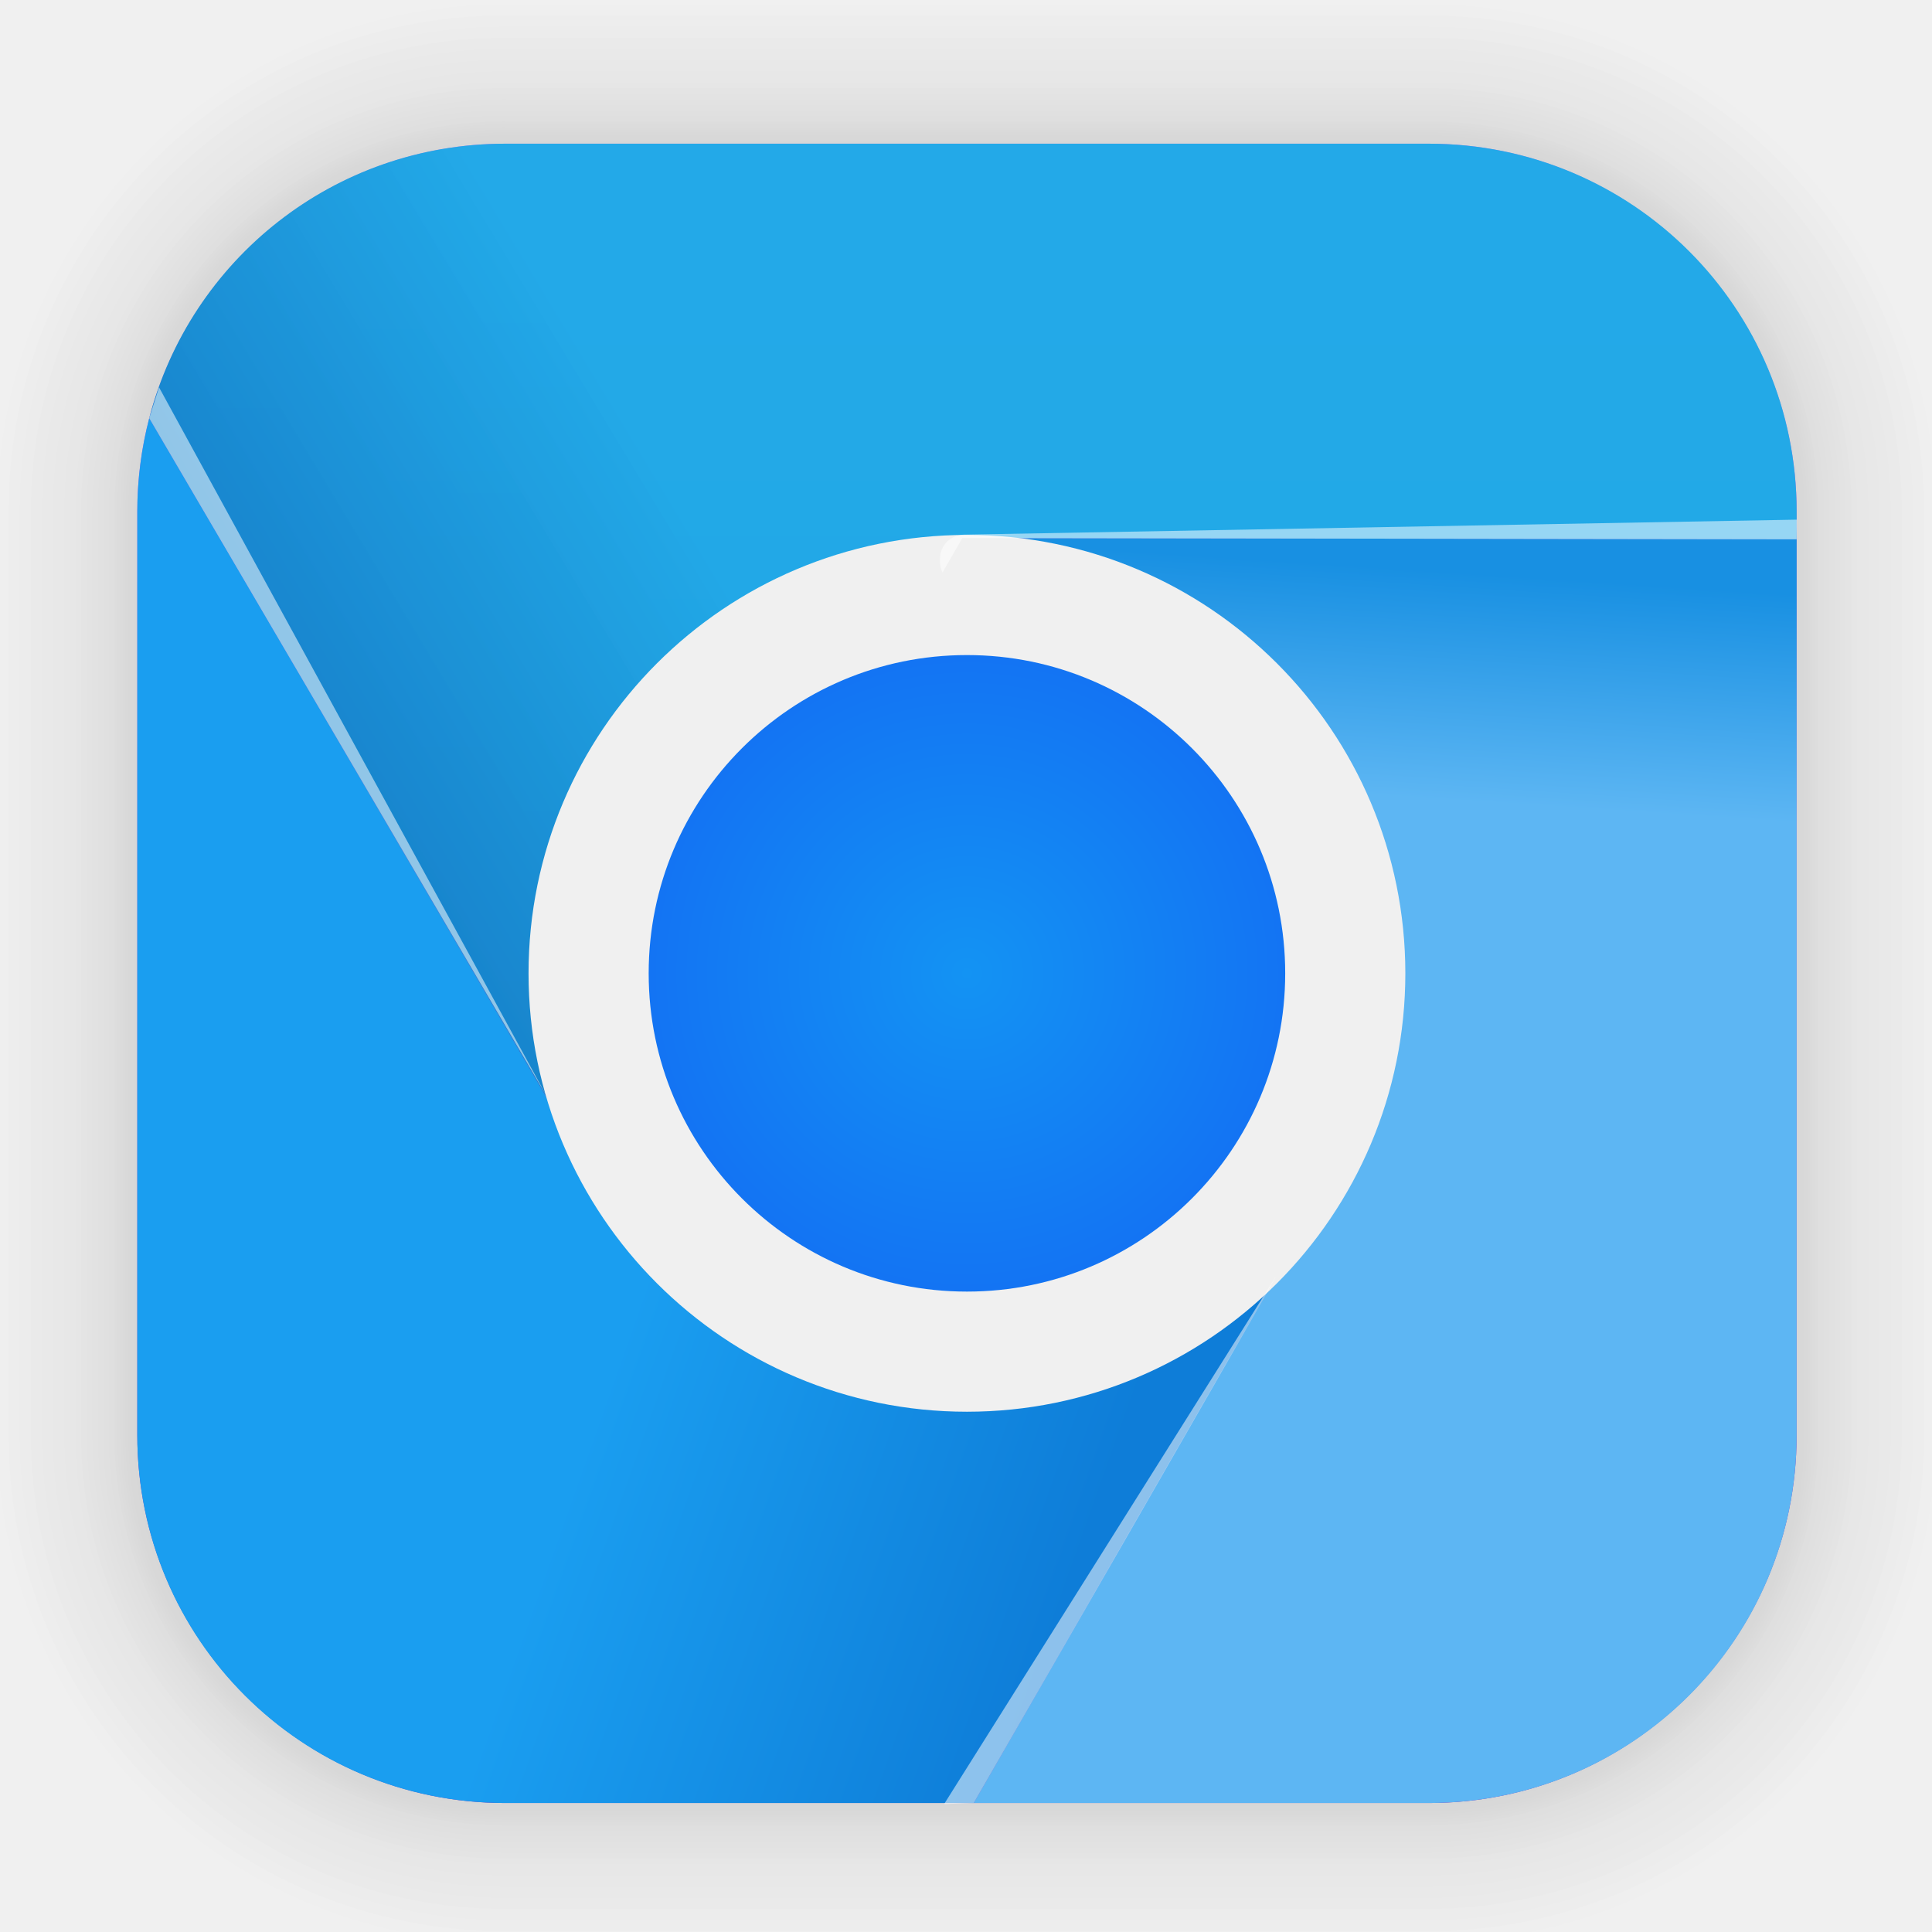
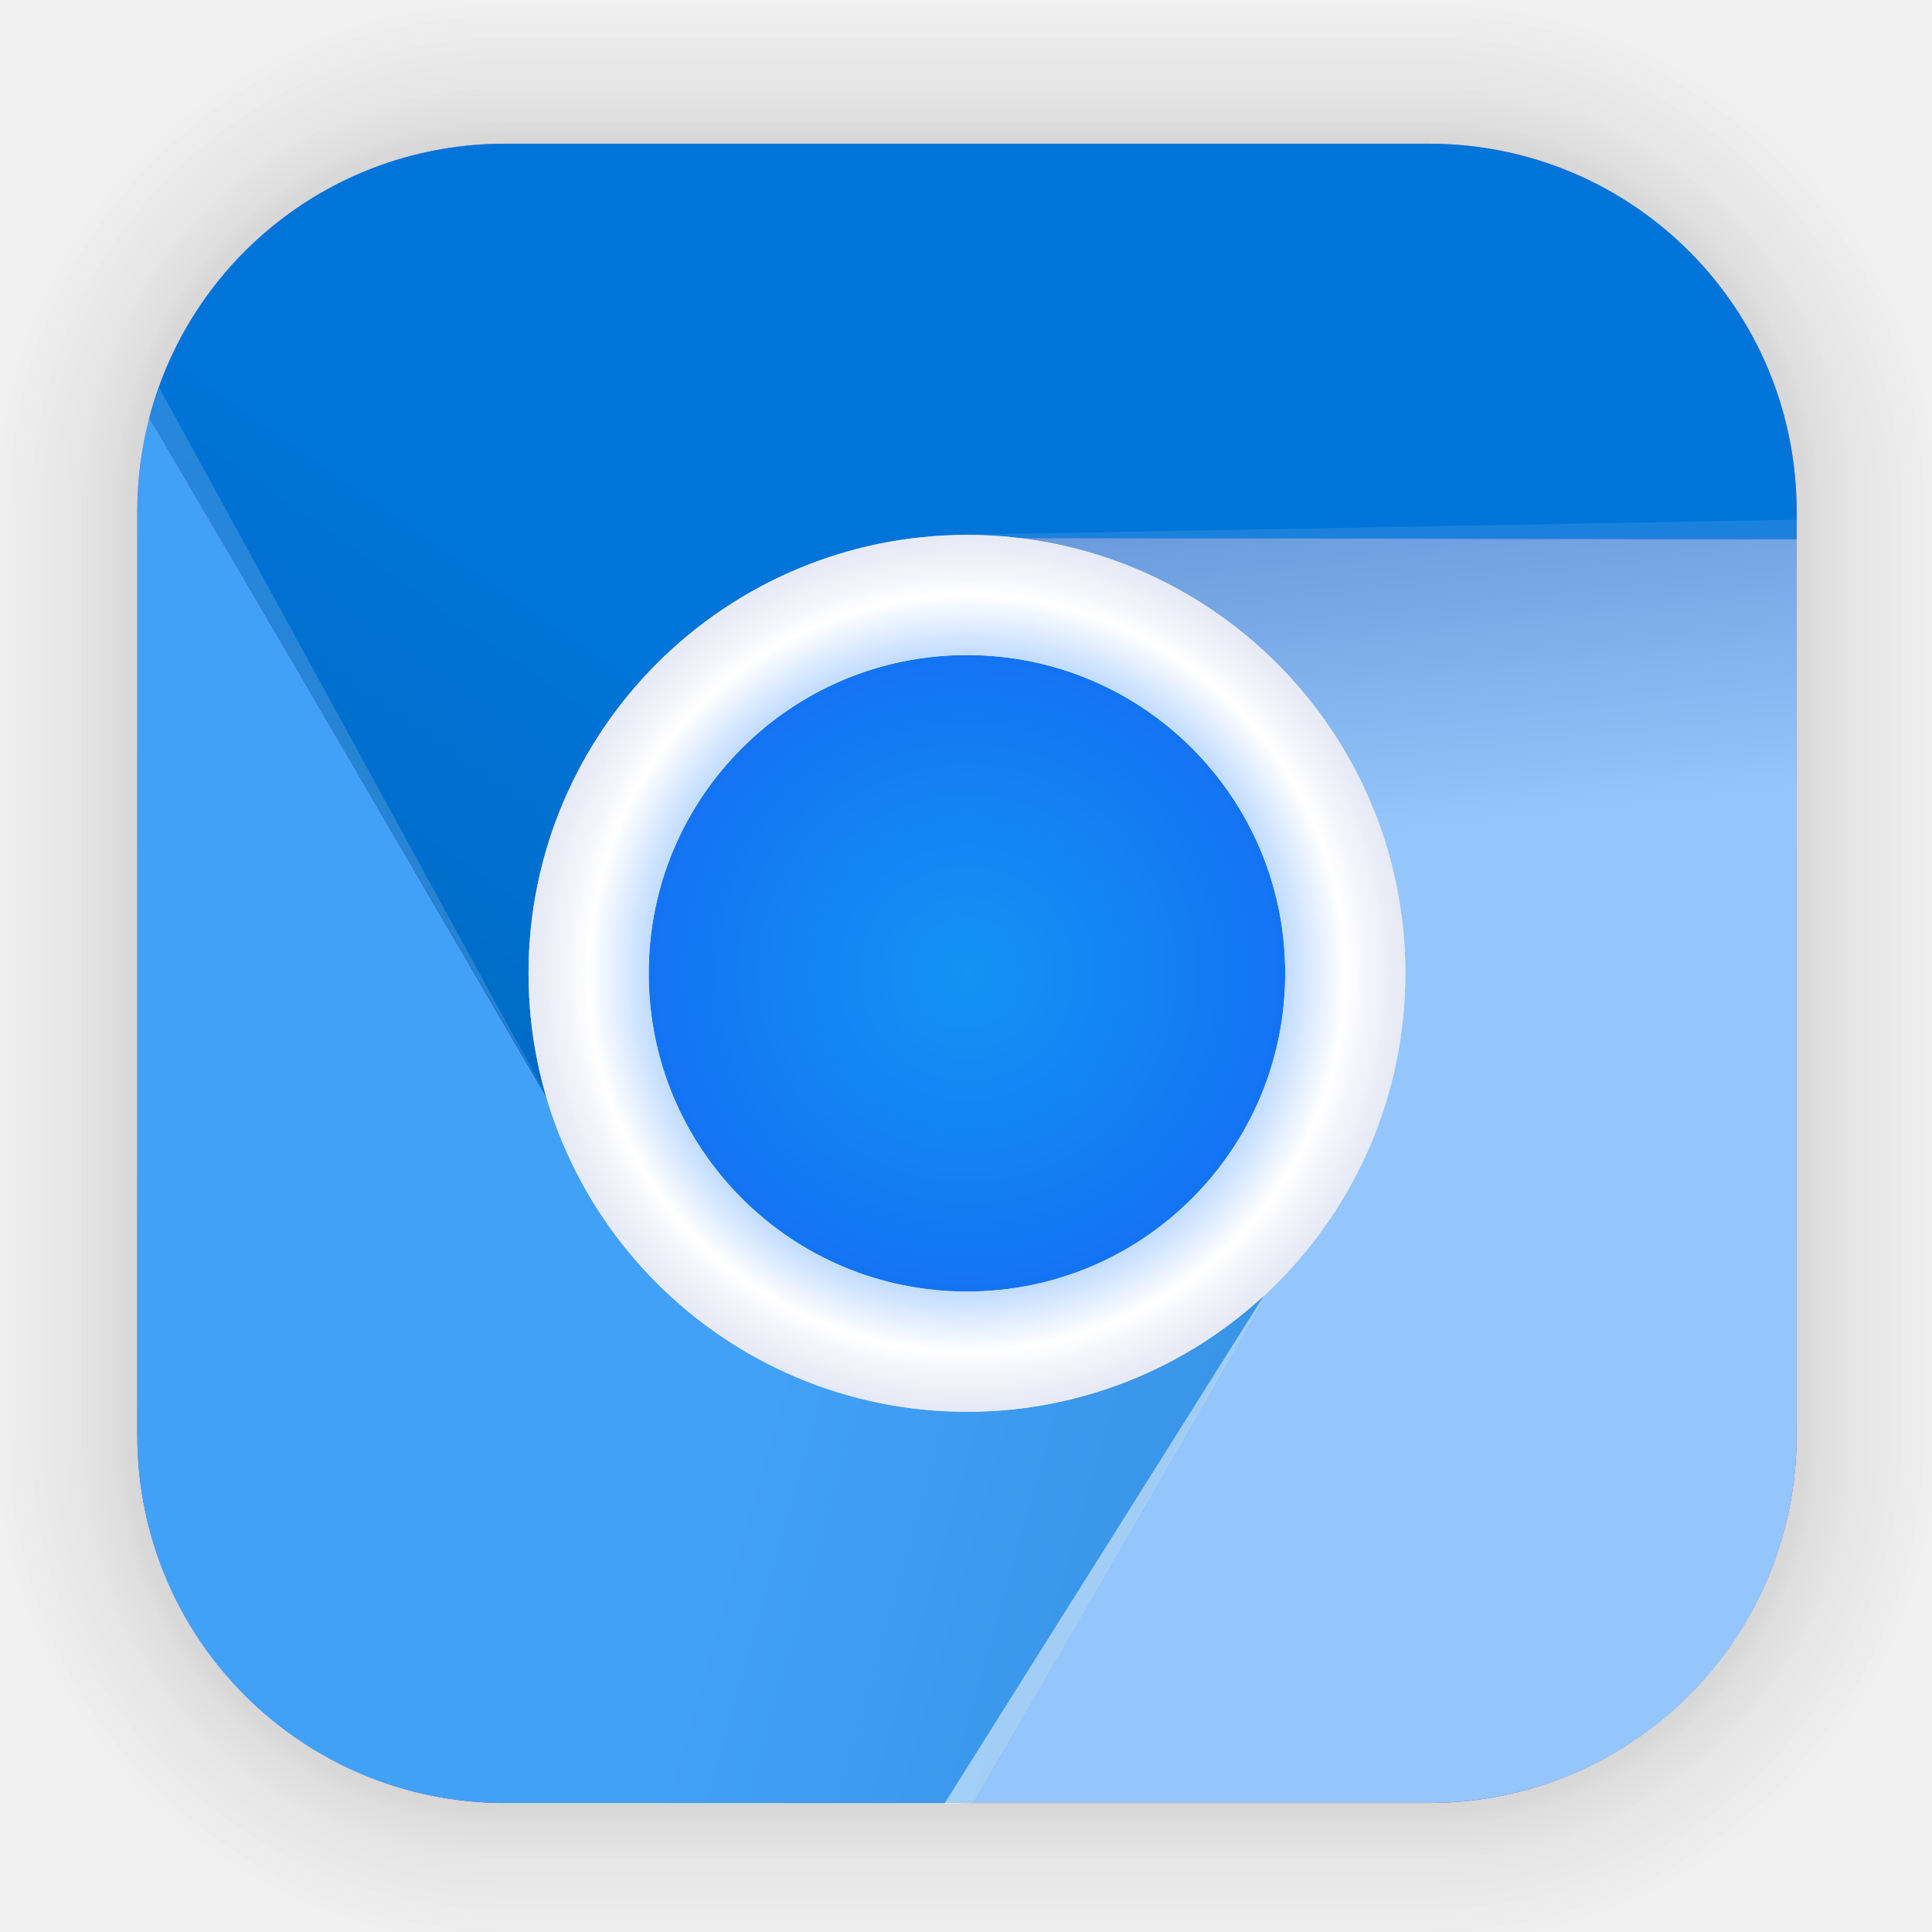
<svg xmlns="http://www.w3.org/2000/svg" xmlns:ns2="http://www.openswatchbook.org/uri/2009/osb" xmlns:xlink="http://www.w3.org/1999/xlink" id="svg6" version="1.1" viewBox="0 0 33.867 33.867" height="128" width="128">
  <defs id="defs2">
+     <linearGradient id="linearGradient1001">
+       <stop style="stop-color:#1f80ff;stop-opacity:1" offset="0" id="stop997" />
+       <stop id="stop1007" offset="0.728" style="stop-color:#c2dcff;stop-opacity:1" />
+       <stop style="stop-color:#ffffff;stop-opacity:1" offset="0.863" id="stop1009" />
+       <stop style="stop-color:#e4e8f6;stop-opacity:0.847" offset="1" id="stop999" />
+     </linearGradient>
    <linearGradient id="linearGradient15571">
-       <stop id="stop15567" offset="0" style="stop-color:#0e7dd8;stop-opacity:1" />
-       <stop id="stop15569" offset="1" style="stop-color:#1a9ef0;stop-opacity:1" />
+       <stop id="stop15567" offset="0" style="stop-color:#3590e1;stop-opacity:1" />
+       <stop id="stop15569" offset="1" style="stop-color:#41a1f7;stop-opacity:1" />
    </linearGradient>
    <linearGradient id="linearGradient15563">
-       <stop id="stop15559" offset="0" style="stop-color:#1890e2;stop-opacity:1" />
-       <stop id="stop15561" offset="1" style="stop-color:#5db6f3;stop-opacity:1" />
+       <stop id="stop15559" offset="0" style="stop-color:#6697d9;stop-opacity:1" />
+       <stop id="stop15561" offset="1" style="stop-color:#94c6fb;stop-opacity:1" />
    </linearGradient>
    <linearGradient id="linearGradient15555">
-       <stop id="stop15551" offset="0" style="stop-color:#157bc6;stop-opacity:1" />
-       <stop id="stop15553" offset="1" style="stop-color:#1cace7;stop-opacity:0.961" />
+       <stop id="stop15551" offset="0" style="stop-color:#006ac2;stop-opacity:1" />
+       <stop id="stop15553" offset="1" style="stop-color:#0074d9;stop-opacity:1" />
    </linearGradient>
    <linearGradient id="linearGradient15545">
      <stop id="stop15541" offset="0" style="stop-color:#1393f3;stop-opacity:1;" />
      <stop id="stop15543" offset="1" style="stop-color:#1368f3;stop-opacity:1" />
    </linearGradient>
    <linearGradient id="linearGradient14853">
      <stop id="stop14849" offset="0" style="stop-color:#7e28b8;stop-opacity:1" />
      <stop id="stop14851" offset="1" style="stop-color:#cc66f6;stop-opacity:1" />
    </linearGradient>
    <linearGradient id="lgrad" x1="32" y1="32" x2="32" y2="992" gradientUnits="userSpaceOnUse" gradientTransform="translate(0,-896)">
      <stop offset="0%" stop-color="#f8f8f8" id="stop2" />
      <stop offset="100%" stop-color="#ccc" id="stop4" />
    </linearGradient>
    <radialGradient id="rgrad" x1="0%" y1="0%" x2="0%" y2="100%" fx="512" fy="494.4" cx="512" cy="512" r="440" gradientUnits="userSpaceOnUse" gradientTransform="translate(0,-896)">
      <stop offset="0%" stop-color="#00f0ff" id="stop7" />
      <stop offset="100%" stop-color="#0070e0" id="stop9" />
    </radialGradient>
    <radialGradient gradientTransform="matrix(0.03099337,0,0,0.03032562,85.19887,42.9853)" gradientUnits="userSpaceOnUse" r="440" cy="306.181" cx="523.576" fy="306.181" fx="523.576" y2="100%" x2="0%" y1="0%" x1="0%" id="rgrad-3">
      <stop style="stop-color:#03d7e4;stop-opacity:1" id="stop7-6" stop-color="#00f0ff" offset="0%" />
      <stop id="stop9-7" stop-color="#0070e0" offset="100%" />
    </radialGradient>
    <filter id="b" color-interpolation-filters="sRGB" height="1.024" width="1.024" x="-0.012" y="-0.012">
      <feGaussianBlur stdDeviation=".475" id="feGaussianBlur7" />
    </filter>
    <linearGradient id="k" gradientUnits="userSpaceOnUse" x1="-350.657" x2="-376.363" y1="-73.891" y2="-319.058">
      <stop offset="0" stop-color="#83a3d4" id="stop50" />
      <stop offset="1" stop-color="#6bb5e3" id="stop52" />
    </linearGradient>
    <linearGradient id="i" gradientUnits="userSpaceOnUse" x1="-206.77" x2="10.512" y1="-12.925" y2="-156.887">
      <stop offset="0" stop-color="#70c2bd" id="stop40" />
      <stop offset="1" stop-color="#67c381" id="stop42" />
    </linearGradient>
    <linearGradient id="e" gradientUnits="userSpaceOnUse" x1="134.565" x2="148.514" y1="117.301" y2="-149.19">
      <stop offset="0" stop-color="#faaa32" id="stop20" />
      <stop offset="1" stop-color="#fdc22b" id="stop22" />
    </linearGradient>
    <linearGradient id="c" gradientUnits="userSpaceOnUse" x1="-146.054" x2="123.358" y1="144.9" y2="144.9">
      <stop offset="0" stop-color="#a0cf63" id="stop10" />
      <stop offset="1" stop-color="#c4da45" id="stop12" />
    </linearGradient>
    <linearGradient id="m" gradientUnits="userSpaceOnUse" x1="206.714" x2="28.495" y1="-12.741" y2="-150.012">
      <stop offset="0" stop-color="#b28cc0" id="stop60" />
      <stop offset="1" stop-color="#9a8ec4" id="stop62" />
    </linearGradient>
    <linearGradient id="q" gradientUnits="userSpaceOnUse" x1="189.942" x2="-19.618" y1="147.053" y2="76.406">
      <stop offset="0" stop-color="#f48155" id="stop80" />
      <stop offset="1" stop-color="#f16168" id="stop82" />
    </linearGradient>
    <linearGradient id="l" gradientUnits="userSpaceOnUse" x1="116.504" x2="21.156" y1="308.303" y2="34.18">
      <stop offset="0" stop-color="#735194" id="stop55" />
      <stop offset="1" stop-color="#525da3" id="stop57" />
    </linearGradient>
    <linearGradient id="j" gradientUnits="userSpaceOnUse" x1="30.131" x2="123.328" y1="111.502" y2="-107.167">
      <stop offset="0" stop-color="#416db9" id="stop45" />
      <stop offset="1" stop-color="#337e8d" id="stop47" />
    </linearGradient>
    <linearGradient id="h" gradientUnits="userSpaceOnUse" x1="-103.67" x2="205.551" y1="133.122" y2="0.072">
      <stop offset="0" stop-color="#2e9274" id="stop35" />
      <stop offset="1" stop-color="#469d3c" id="stop37" />
    </linearGradient>
    <linearGradient id="f" gradientUnits="userSpaceOnUse" x1="26.978" x2="146.81" y1="120.227" y2="-100.49">
      <stop offset="0" stop-color="#ec4001" id="stop25" />
      <stop offset="1" stop-color="#fb6f01" id="stop27" />
    </linearGradient>
    <linearGradient id="d" gradientUnits="userSpaceOnUse" x1="-14.299" x2="309.397" y1="73.5" y2="73.5">
      <stop offset="0" stop-color="#58a920" id="stop15" />
      <stop offset="1" stop-color="#98b811" id="stop17" />
    </linearGradient>
    <linearGradient id="o" gradientUnits="userSpaceOnUse" x1="-123.119" x2="145.987" y1="144.897" y2="144.897">
      <stop offset="0" stop-color="#d287af" id="stop70" />
      <stop offset="1" stop-color="#e07993" id="stop72" />
    </linearGradient>
    <linearGradient id="p" gradientUnits="userSpaceOnUse" x1="-205.78" x2="117.819" y1="-71.696" y2="-71.696">
      <stop offset="0" stop-color="#bd090f" id="stop75" />
      <stop offset="1" stop-color="#e11f07" id="stop77" />
    </linearGradient>
    <linearGradient id="n" gradientUnits="userSpaceOnUse" x1="0.176" x2="-308.72" y1="-14.583" y2="-143.711">
      <stop offset="0" stop-color="#c23857" id="stop65" />
      <stop offset="1" stop-color="#914475" id="stop67" />
    </linearGradient>
    <linearGradient id="g" gradientUnits="userSpaceOnUse" x1="41.41" x2="117.317" y1="108.525" y2="319.108">
      <stop offset="0" stop-color="#e69e08" id="stop30" />
      <stop offset="1" stop-color="#cbc507" id="stop32" />
    </linearGradient>
    <rect id="path-1" x="0" y="0" width="120" height="120" rx="28" />
    <path d="M125 104c21.54 0 39-17.46 39-39s-17.46-39-39-39-39 17.46-39 39 17.46 39 39 39zm0 26c-35.899 0-65-29.101-65-65S89.101 0 125 0s65 29.101 65 65-29.101 65-65 65z" id="path-3" />
    <path id="path-4" d="M0 75l129 90.787v35L0 110z" />
    <path id="path-5" d="M22 65h27v120H22z" />
    <filter x="-5.6%" y="-1.2%" width="111.1%" height="102.5%" filterUnits="objectBoundingBox" id="filter-6">
      <feMorphology radius="0.5" operator="dilate" in="SourceAlpha" result="shadowSpreadOuter1" id="feMorphology12690" />
      <feOffset dx="0" dy="0" in="shadowSpreadOuter1" result="shadowOffsetOuter1" id="feOffset12692" />
      <feColorMatrix values="0 0 0 0 0 0 0 0 0 0 0 0 0 0 0 0 0 0 0.14 0" type="matrix" in="shadowOffsetOuter1" id="feColorMatrix12694" />
    </filter>
    <circle id="path-7" cx="21" cy="21" r="21" />
    <filter x="-16.7%" y="-11.9%" width="133.3%" height="133.3%" filterUnits="objectBoundingBox" id="filter-8">
      <feOffset dx="0" dy="2" in="SourceAlpha" result="shadowOffsetOuter1" id="feOffset12698" />
      <feGaussianBlur stdDeviation="2" in="shadowOffsetOuter1" result="shadowBlurOuter1" id="feGaussianBlur12700" />
      <feColorMatrix values="0 0 0 0 0 0 0 0 0 0 0 0 0 0 0 0 0 0 0.152 0" type="matrix" in="shadowBlurOuter1" id="feColorMatrix12702" />
    </filter>
    <path d="M40.74 1.31A21.591 21.591 0 0 1 45 14.2c0 12.155-10.074 22.01-22.5 22.01S0 26.354 0 14.2C0 9.385 1.58 4.932 4.26 1.31 6.447 2.922 9.553 3.928 13 3.928c3.866 0 7.305-1.267 9.5-3.234 2.195 1.967 5.634 3.234 9.5 3.234 3.446 0 6.552-1.006 8.74-2.618z" id="path-9" />
    <rect id="path-1-2" x="0" y="0" width="120" height="120" rx="28" />
    <linearGradient gradientUnits="userSpaceOnUse" y2="4.734" x2="15.132" y1="27.778" x1="15.132" id="linearGradient14855" xlink:href="#linearGradient14853" />
    <linearGradient id="linearGradient6088" ns2:paint="solid">
      <stop style="stop-color:#51b3e3;stop-opacity:1;" offset="0" id="stop6086" />
    </linearGradient>
    <linearGradient id="linearGradient6987" ns2:paint="solid">
      <stop style="stop-color:#77d2fb;stop-opacity:1;" offset="0" id="stop6985" />
    </linearGradient>
    <linearGradient id="linearGradient3673">
      <stop style="stop-color:#0c0d0d;stop-opacity:1" offset="0" id="stop3675" />
      <stop id="stop3677" offset="0.568" style="stop-color:#333637;stop-opacity:1" />
      <stop style="stop-color:#1a1e1f;stop-opacity:1" offset="1" id="stop3679" />
    </linearGradient>
    <linearGradient id="linearGradient3591">
      <stop id="stop3593" offset="0" style="stop-color:#403f3c;stop-opacity:1" />
      <stop style="stop-color:#7d898d;stop-opacity:1" offset="0.568" id="stop3669" />
      <stop id="stop3595" offset="1" style="stop-color:#fdffff;stop-opacity:1" />
    </linearGradient>
    <linearGradient id="linearGradient3575">
      <stop id="stop3577" offset="0" style="stop-color:#20211f;stop-opacity:1" />
      <stop id="stop3579" offset="1" style="stop-color:#393e3f;stop-opacity:1" />
    </linearGradient>
    <circle id="A" cx="96" cy="96" r="88" />
    <path id="B" d="M8 184h83.77l38.88-38.88V116h-69.3L8 24.48z" />
    <path id="F" d="M8 184h83.77l38.88-38.88V116h-69.3L8 24.48z" />
    <path id="I" d="M96 56l34.65 60-38.88 68H184V56z" />
    <path id="L" d="M21.97 8v40.34L61.36 116 96 56h88V8z" />
    <radialGradient gradientTransform="matrix(1.053187,0,0,1.053187,-0.07841497,-1.105655)" gradientUnits="userSpaceOnUse" r="7.297" fy="17.25" fx="16.169" cy="17.25" cx="16.169" id="radialGradient15549" xlink:href="#linearGradient15545" />
-     <linearGradient gradientUnits="userSpaceOnUse" y2="25.408" x2="40.472" y1="43.825" x1="9.887" id="linearGradient15557" xlink:href="#linearGradient15555" />
-     <linearGradient gradientUnits="userSpaceOnUse" y2="53.663" x2="105.637" y1="38.565" x1="106.631" id="linearGradient15565" xlink:href="#linearGradient15563" />
-     <linearGradient gradientUnits="userSpaceOnUse" y2="93.127" x2="39.604" y1="104.355" x1="71.284" id="linearGradient15573" xlink:href="#linearGradient15571" />
+     <linearGradient gradientUnits="userSpaceOnUse" y2="38.001" x2="34.569" y1="65.077" x1="15.79" id="linearGradient15557" xlink:href="#linearGradient15555" />
+     <linearGradient gradientUnits="userSpaceOnUse" y2="53.663" x2="105.637" y1="29.907" x1="103.089" id="linearGradient15565" xlink:href="#linearGradient15563" />
+     <linearGradient gradientUnits="userSpaceOnUse" y2="98.243" x2="49.049" y1="109.471" x1="88.6" id="linearGradient15573" xlink:href="#linearGradient15571" />
+     <radialGradient xlink:href="#linearGradient1001" id="radialGradient1005" gradientUnits="userSpaceOnUse" gradientTransform="matrix(1,0,0,1.000127,0,-0.00216807)" cx="16.95" cy="17.062" fx="16.95" fy="17.062" r="7.685" />
  </defs>
  <g id="layer1">
    <g style="opacity:0.297" transform="matrix(0.9757321,0,0,0.9757321,-65.74838,-37.20309)" id="g1702">
      <path d="m 76.449,40.71 h 16.591 c 3.662,0 6.61,2.948 6.61,6.61 v 16.591 c 0,3.662 -2.948,6.61 -6.61,6.61 H 76.449 c -3.662,0 -6.61,-2.948 -6.61,-6.61 V 47.319 c 0,-3.662 2.948,-6.61 6.61,-6.61 z" style="fill:none;fill-opacity:1;stroke:#000000;stroke-width:0.1;stroke-linecap:round;stroke-linejoin:round;stroke-miterlimit:4;stroke-dasharray:none;stroke-opacity:0.02" id="rect1634" />
      <path d="m 76.449,40.71 h 16.591 c 3.662,0 6.61,2.948 6.61,6.61 v 16.591 c 0,3.662 -2.948,6.61 -6.61,6.61 H 76.449 c -3.662,0 -6.61,-2.948 -6.61,-6.61 V 47.319 c 0,-3.662 2.948,-6.61 6.61,-6.61 z" style="fill:none;fill-opacity:1;stroke:#000000;stroke-width:0.2;stroke-linecap:round;stroke-linejoin:round;stroke-miterlimit:4;stroke-dasharray:none;stroke-opacity:0.02" id="rect1638" />
      <path d="m 76.449,40.71 h 16.591 c 3.662,0 6.61,2.948 6.61,6.61 v 16.591 c 0,3.662 -2.948,6.61 -6.61,6.61 H 76.449 c -3.662,0 -6.61,-2.948 -6.61,-6.61 V 47.319 c 0,-3.662 2.948,-6.61 6.61,-6.61 z" style="fill:none;fill-opacity:1;stroke:#000000;stroke-width:0.3;stroke-linecap:round;stroke-linejoin:round;stroke-miterlimit:4;stroke-dasharray:none;stroke-opacity:0.02" id="rect1640" />
      <path d="m 76.449,40.71 h 16.591 c 3.662,0 6.61,2.948 6.61,6.61 v 16.591 c 0,3.662 -2.948,6.61 -6.61,6.61 H 76.449 c -3.662,0 -6.61,-2.948 -6.61,-6.61 V 47.319 c 0,-3.662 2.948,-6.61 6.61,-6.61 z" style="fill:none;fill-opacity:1;stroke:#000000;stroke-width:0.4;stroke-linecap:round;stroke-linejoin:round;stroke-miterlimit:4;stroke-dasharray:none;stroke-opacity:0.02" id="rect1642" />
      <path d="m 76.449,40.71 h 16.591 c 3.662,0 6.61,2.948 6.61,6.61 v 16.591 c 0,3.662 -2.948,6.61 -6.61,6.61 H 76.449 c -3.662,0 -6.61,-2.948 -6.61,-6.61 V 47.319 c 0,-3.662 2.948,-6.61 6.61,-6.61 z" style="fill:none;fill-opacity:1;stroke:#000000;stroke-width:0.5;stroke-linecap:round;stroke-linejoin:round;stroke-miterlimit:4;stroke-dasharray:none;stroke-opacity:0.02" id="rect1644" />
      <path d="m 76.449,40.71 h 16.591 c 3.662,0 6.61,2.948 6.61,6.61 v 16.591 c 0,3.662 -2.948,6.61 -6.61,6.61 H 76.449 c -3.662,0 -6.61,-2.948 -6.61,-6.61 V 47.319 c 0,-3.662 2.948,-6.61 6.61,-6.61 z" style="fill:none;fill-opacity:1;stroke:#000000;stroke-width:0.6;stroke-linecap:round;stroke-linejoin:round;stroke-miterlimit:4;stroke-dasharray:none;stroke-opacity:0.02" id="rect1646" />
      <path d="m 76.449,40.71 h 16.591 c 3.662,0 6.61,2.948 6.61,6.61 v 16.591 c 0,3.662 -2.948,6.61 -6.61,6.61 H 76.449 c -3.662,0 -6.61,-2.948 -6.61,-6.61 V 47.319 c 0,-3.662 2.948,-6.61 6.61,-6.61 z" style="fill:none;fill-opacity:1;stroke:#000000;stroke-width:0.7;stroke-linecap:round;stroke-linejoin:round;stroke-miterlimit:4;stroke-dasharray:none;stroke-opacity:0.02" id="rect1648" />
      <path d="m 76.449,40.71 h 16.591 c 3.662,0 6.61,2.948 6.61,6.61 v 16.591 c 0,3.662 -2.948,6.61 -6.61,6.61 H 76.449 c -3.662,0 -6.61,-2.948 -6.61,-6.61 V 47.319 c 0,-3.662 2.948,-6.61 6.61,-6.61 z" style="fill:none;fill-opacity:1;stroke:#000000;stroke-width:0.8;stroke-linecap:round;stroke-linejoin:round;stroke-miterlimit:4;stroke-dasharray:none;stroke-opacity:0.02" id="rect1650" />
      <path d="m 76.449,40.71 h 16.591 c 3.662,0 6.61,2.948 6.61,6.61 v 16.591 c 0,3.662 -2.948,6.61 -6.61,6.61 H 76.449 c -3.662,0 -6.61,-2.948 -6.61,-6.61 V 47.319 c 0,-3.662 2.948,-6.61 6.61,-6.61 z" style="fill:none;fill-opacity:1;stroke:#000000;stroke-width:1;stroke-linecap:round;stroke-linejoin:round;stroke-miterlimit:4;stroke-dasharray:none;stroke-opacity:0.02" id="rect1652" />
      <path d="m 76.449,40.71 h 16.591 c 3.662,0 6.61,2.948 6.61,6.61 v 16.591 c 0,3.662 -2.948,6.61 -6.61,6.61 H 76.449 c -3.662,0 -6.61,-2.948 -6.61,-6.61 V 47.319 c 0,-3.662 2.948,-6.61 6.61,-6.61 z" style="fill:none;fill-opacity:1;stroke:#000000;stroke-width:1.2;stroke-linecap:round;stroke-linejoin:round;stroke-miterlimit:4;stroke-dasharray:none;stroke-opacity:0.02" id="rect1654" />
      <path d="m 76.449,40.71 h 16.591 c 3.662,0 6.61,2.948 6.61,6.61 v 16.591 c 0,3.662 -2.948,6.61 -6.61,6.61 H 76.449 c -3.662,0 -6.61,-2.948 -6.61,-6.61 V 47.319 c 0,-3.662 2.948,-6.61 6.61,-6.61 z" style="fill:none;fill-opacity:1;stroke:#000000;stroke-width:1.4;stroke-linecap:round;stroke-linejoin:round;stroke-miterlimit:4;stroke-dasharray:none;stroke-opacity:0.02" id="rect1656" />
      <path d="m 76.449,40.71 h 16.591 c 3.662,0 6.61,2.948 6.61,6.61 v 16.591 c 0,3.662 -2.948,6.61 -6.61,6.61 H 76.449 c -3.662,0 -6.61,-2.948 -6.61,-6.61 V 47.319 c 0,-3.662 2.948,-6.61 6.61,-6.61 z" style="fill:none;fill-opacity:1;stroke:#000000;stroke-width:1.6;stroke-linecap:round;stroke-linejoin:round;stroke-miterlimit:4;stroke-dasharray:none;stroke-opacity:0.02" id="rect1658" />
      <path d="m 76.449,40.71 h 16.591 c 3.662,0 6.61,2.948 6.61,6.61 v 16.591 c 0,3.662 -2.948,6.61 -6.61,6.61 H 76.449 c -3.662,0 -6.61,-2.948 -6.61,-6.61 V 47.319 c 0,-3.662 2.948,-6.61 6.61,-6.61 z" style="fill:none;fill-opacity:1;stroke:#000000;stroke-width:1.8;stroke-linecap:round;stroke-linejoin:round;stroke-miterlimit:4;stroke-dasharray:none;stroke-opacity:0.02" id="rect1660" />
      <path d="m 76.449,40.71 h 16.591 c 3.662,0 6.61,2.948 6.61,6.61 v 16.591 c 0,3.662 -2.948,6.61 -6.61,6.61 H 76.449 c -3.662,0 -6.61,-2.948 -6.61,-6.61 V 47.319 c 0,-3.662 2.948,-6.61 6.61,-6.61 z" style="fill:none;fill-opacity:1;stroke:#000000;stroke-width:2;stroke-linecap:round;stroke-linejoin:round;stroke-miterlimit:4;stroke-dasharray:none;stroke-opacity:0.02" id="rect1662" />
      <path d="m 76.449,40.71 h 16.591 c 3.662,0 6.61,2.948 6.61,6.61 v 16.591 c 0,3.662 -2.948,6.61 -6.61,6.61 H 76.449 c -3.662,0 -6.61,-2.948 -6.61,-6.61 V 47.319 c 0,-3.662 2.948,-6.61 6.61,-6.61 z" style="fill:none;fill-opacity:1;stroke:#000000;stroke-width:2.2;stroke-linecap:round;stroke-linejoin:round;stroke-miterlimit:4;stroke-dasharray:none;stroke-opacity:0.02" id="rect1664" />
      <path d="m 76.449,40.71 h 16.591 c 3.662,0 6.61,2.948 6.61,6.61 v 16.591 c 0,3.662 -2.948,6.61 -6.61,6.61 H 76.449 c -3.662,0 -6.61,-2.948 -6.61,-6.61 V 47.319 c 0,-3.662 2.948,-6.61 6.61,-6.61 z" style="fill:none;fill-opacity:1;stroke:#000000;stroke-width:2.6;stroke-linecap:round;stroke-linejoin:round;stroke-miterlimit:4;stroke-dasharray:none;stroke-opacity:0.02" id="rect1666" />
      <path d="m 76.449,40.71 h 16.591 c 3.662,0 6.61,2.948 6.61,6.61 v 16.591 c 0,3.662 -2.948,6.61 -6.61,6.61 H 76.449 c -3.662,0 -6.61,-2.948 -6.61,-6.61 V 47.319 c 0,-3.662 2.948,-6.61 6.61,-6.61 z" style="fill:none;fill-opacity:1;stroke:#000000;stroke-width:3;stroke-linecap:round;stroke-linejoin:round;stroke-miterlimit:4;stroke-dasharray:none;stroke-opacity:0.02" id="rect1668" />
      <path d="m 76.449,40.71 h 16.591 c 3.662,0 6.61,2.948 6.61,6.61 v 16.591 c 0,3.662 -2.948,6.61 -6.61,6.61 H 76.449 c -3.662,0 -6.61,-2.948 -6.61,-6.61 V 47.319 c 0,-3.662 2.948,-6.61 6.61,-6.61 z" style="fill:none;fill-opacity:1;stroke:#000000;stroke-width:3.4;stroke-linecap:round;stroke-linejoin:round;stroke-miterlimit:4;stroke-dasharray:none;stroke-opacity:0.02" id="rect1670" />
      <path d="m 76.449,40.71 h 16.591 c 3.662,0 6.61,2.948 6.61,6.61 v 16.591 c 0,3.662 -2.948,6.61 -6.61,6.61 H 76.449 c -3.662,0 -6.61,-2.948 -6.61,-6.61 V 47.319 c 0,-3.662 2.948,-6.61 6.61,-6.61 z" style="fill:none;fill-opacity:1;stroke:#000000;stroke-width:3.8;stroke-linecap:round;stroke-linejoin:round;stroke-miterlimit:4;stroke-dasharray:none;stroke-opacity:0.02" id="rect1672" />
      <path d="m 76.449,40.71 h 16.591 c 3.662,0 6.61,2.948 6.61,6.61 v 16.591 c 0,3.662 -2.948,6.61 -6.61,6.61 H 76.449 c -3.662,0 -6.61,-2.948 -6.61,-6.61 V 47.319 c 0,-3.662 2.948,-6.61 6.61,-6.61 z" style="fill:none;fill-opacity:1;stroke:#000000;stroke-width:4.2;stroke-linecap:round;stroke-linejoin:round;stroke-miterlimit:4;stroke-dasharray:none;stroke-opacity:0.02" id="rect1674" />
      <path d="m 76.449,40.71 h 16.591 c 3.662,0 6.61,2.948 6.61,6.61 v 16.591 c 0,3.662 -2.948,6.61 -6.61,6.61 H 76.449 c -3.662,0 -6.61,-2.948 -6.61,-6.61 V 47.319 c 0,-3.662 2.948,-6.61 6.61,-6.61 z" style="fill:none;fill-opacity:1;stroke:#000000;stroke-width:4.6;stroke-linecap:round;stroke-linejoin:round;stroke-miterlimit:4;stroke-dasharray:none;stroke-opacity:0.02" id="rect1676" />
      <path d="m 76.449,40.71 h 16.591 c 3.662,0 6.61,2.948 6.61,6.61 v 16.591 c 0,3.662 -2.948,6.61 -6.61,6.61 H 76.449 c -3.662,0 -6.61,-2.948 -6.61,-6.61 V 47.319 c 0,-3.662 2.948,-6.61 6.61,-6.61 z" style="fill:none;fill-opacity:1;stroke:#000000;stroke-width:5;stroke-linecap:round;stroke-linejoin:round;stroke-miterlimit:4;stroke-dasharray:none;stroke-opacity:0.02" id="rect1678" />
    </g>
    <rect ry="6.449" rx="6.449" y="2.519" x="2.407" height="29.087" width="29.087" id="rect849" style="fill:url(#linearGradient14855);fill-opacity:1;stroke-width:2.688;stroke-linecap:round;stroke-linejoin:round" />
    <path style="color:#000000;fill:none;stroke-width:0.6" d="m 63.366,-13.641 -7.522,-7.601" id="path6697" />
    <path style="color:#000000;fill:none;stroke-width:0.7" d="m 41.242,-29.284 8.856,8.833 c 1.75,1.578 2.916,1.698 4.709,0.101 l 11.969,-11.168" id="path6691" />
    <g transform="scale(0.2645833)" id="g13037" />
    <path transform="scale(0.2645833)" d="M 9.887 27.699 C 9.372 29.677 9.096 31.752 9.096 33.895 L 9.096 95.08 C 9.096 108.584 19.966 119.455 33.471 119.455 L 64.518 119.455 L 88.113 78.416 L 39.367 78.131 C 39.367 78.131 23.956 51.645 9.887 27.699 z " style="fill:url(#linearGradient15573);fill-opacity:1;stroke:none;stroke-width:1px;stroke-linecap:butt;stroke-linejoin:miter;stroke-opacity:1" id="path15511" />
    <path transform="scale(0.2645833)" d="M 63.758 35.646 L 88.1 78.373 L 64.514 119.455 L 94.656 119.455 C 108.16 119.455 119.033 108.584 119.033 95.08 L 119.033 35.729 L 63.758 35.646 z " style="fill:url(#linearGradient15565);fill-opacity:1;stroke:none;stroke-width:1px;stroke-linecap:butt;stroke-linejoin:miter;stroke-opacity:1" id="path15513" />
    <path transform="scale(0.2645833)" d="M 33.471 9.52 C 22.109 9.52 12.615 17.215 9.887 27.699 C 23.956 51.645 39.367 78.131 39.367 78.131 L 63.758 35.646 L 119.033 35.729 L 119.033 33.895 C 119.033 20.39 108.16 9.52 94.656 9.52 L 33.471 9.52 z " style="fill:url(#linearGradient15557);fill-opacity:1;stroke:none;stroke-width:1px;stroke-linecap:butt;stroke-linejoin:miter;stroke-opacity:1" id="path15519" />
    <circle r="6.632" cy="17.062" cx="16.95" id="path15539" style="opacity:1;fill:url(#radialGradient15549);fill-opacity:1;stroke:#f0f0f0;stroke-width:2.106;stroke-linecap:round;stroke-linejoin:round;stroke-miterlimit:4;stroke-dasharray:none;stroke-opacity:1" />
-     <path transform="scale(0.2645833)" d="m 63.869,35.422 c -0.881,0.016 -1.59,0.709 -1.59,1.59 v 0.225 c 0,0.251 0.063,0.485 0.166,0.695 l 1.312,-2.285 55.275,0.082 0.014,-1.3 z" style="opacity:1;fill:#ffffff;fill-opacity:0.526;stroke:none;stroke-width:7.559;stroke-linecap:round;stroke-linejoin:round;stroke-miterlimit:4;stroke-dasharray:none;stroke-opacity:1" id="rect16061" />
+     <path transform="scale(0.2645833)" d="m 63.869,35.422 c -0.881,0.016 -1.59,0.709 -1.59,1.59 v 0.225 c 0,0.251 0.063,0.485 0.166,0.695 l 1.312,-2.285 55.275,0.082 0.014,-1.3 z" style="opacity:1;fill:#ffffff;fill-opacity:0.102;stroke:none;stroke-width:7.559;stroke-linecap:round;stroke-linejoin:round;stroke-miterlimit:4;stroke-dasharray:none;stroke-opacity:1" id="rect16061" />
    <path id="path16067" d="m 22.371,22.369 c -0.052,0.119 -5.302,9.237 -5.302,9.237 l -0.519,0.018 z" style="fill:#ffffff;fill-opacity:0.526;stroke:none;stroke-width:0.265px;stroke-linecap:butt;stroke-linejoin:miter;stroke-opacity:1" />
-     <path id="path16069" d="M 9.61,19.265 2.616,7.329 2.788,6.79 Z" style="fill:#ffffff;fill-opacity:0.526;stroke:none;stroke-width:0.265px;stroke-linecap:butt;stroke-linejoin:miter;stroke-opacity:1" />
+     <path id="path16069" d="M 9.61,19.265 2.616,7.329 2.788,6.79 Z" style="fill:#ffffff;fill-opacity:0.15;stroke:none;stroke-width:0.265px;stroke-linecap:butt;stroke-linejoin:miter;stroke-opacity:1" />
+     <path style="color:#000000;font-style:normal;font-variant:normal;font-weight:normal;font-stretch:normal;font-size:medium;line-height:normal;font-family:sans-serif;font-variant-ligatures:normal;font-variant-position:normal;font-variant-caps:normal;font-variant-numeric:normal;font-variant-alternates:normal;font-feature-settings:normal;text-indent:0;text-align:start;text-decoration:none;text-decoration-line:none;text-decoration-style:solid;text-decoration-color:#000000;letter-spacing:normal;word-spacing:normal;text-transform:none;writing-mode:lr-tb;direction:ltr;text-orientation:mixed;dominant-baseline:auto;baseline-shift:baseline;text-anchor:start;white-space:normal;shape-padding:0;clip-rule:nonzero;display:inline;overflow:visible;visibility:visible;opacity:1;isolation:auto;mix-blend-mode:normal;color-interpolation:sRGB;color-interpolation-filters:linearRGB;solid-color:#000000;solid-opacity:1;vector-effect:none;fill:url(#radialGradient1005);fill-opacity:1;fill-rule:nonzero;stroke:none;stroke-width:2.106;stroke-linecap:round;stroke-linejoin:round;stroke-miterlimit:4;stroke-dasharray:none;stroke-dashoffset:0;stroke-opacity:1;color-rendering:auto;image-rendering:auto;shape-rendering:auto;text-rendering:auto;enable-background:accumulate" d="m 16.951,9.377 c -4.232,0 -7.686,3.453 -7.686,7.686 0,4.232 3.453,7.686 7.686,7.686 4.232,0 7.684,-3.453 7.684,-7.686 0,-4.232 -3.451,-7.686 -7.684,-7.686 z m 0,2.105 c 3.094,0 5.578,2.486 5.578,5.58 0,3.094 -2.484,5.578 -5.578,5.578 -3.094,0 -5.58,-2.484 -5.58,-5.578 0,-3.094 2.486,-5.58 5.58,-5.58 z" id="circle977" />
  </g>
  <style id="style15307">.B{clip-path:url(#C)}.C{fill:#3e2723}.D{fill-opacity:.15}.E{fill-opacity:.2}</style>
</svg>
